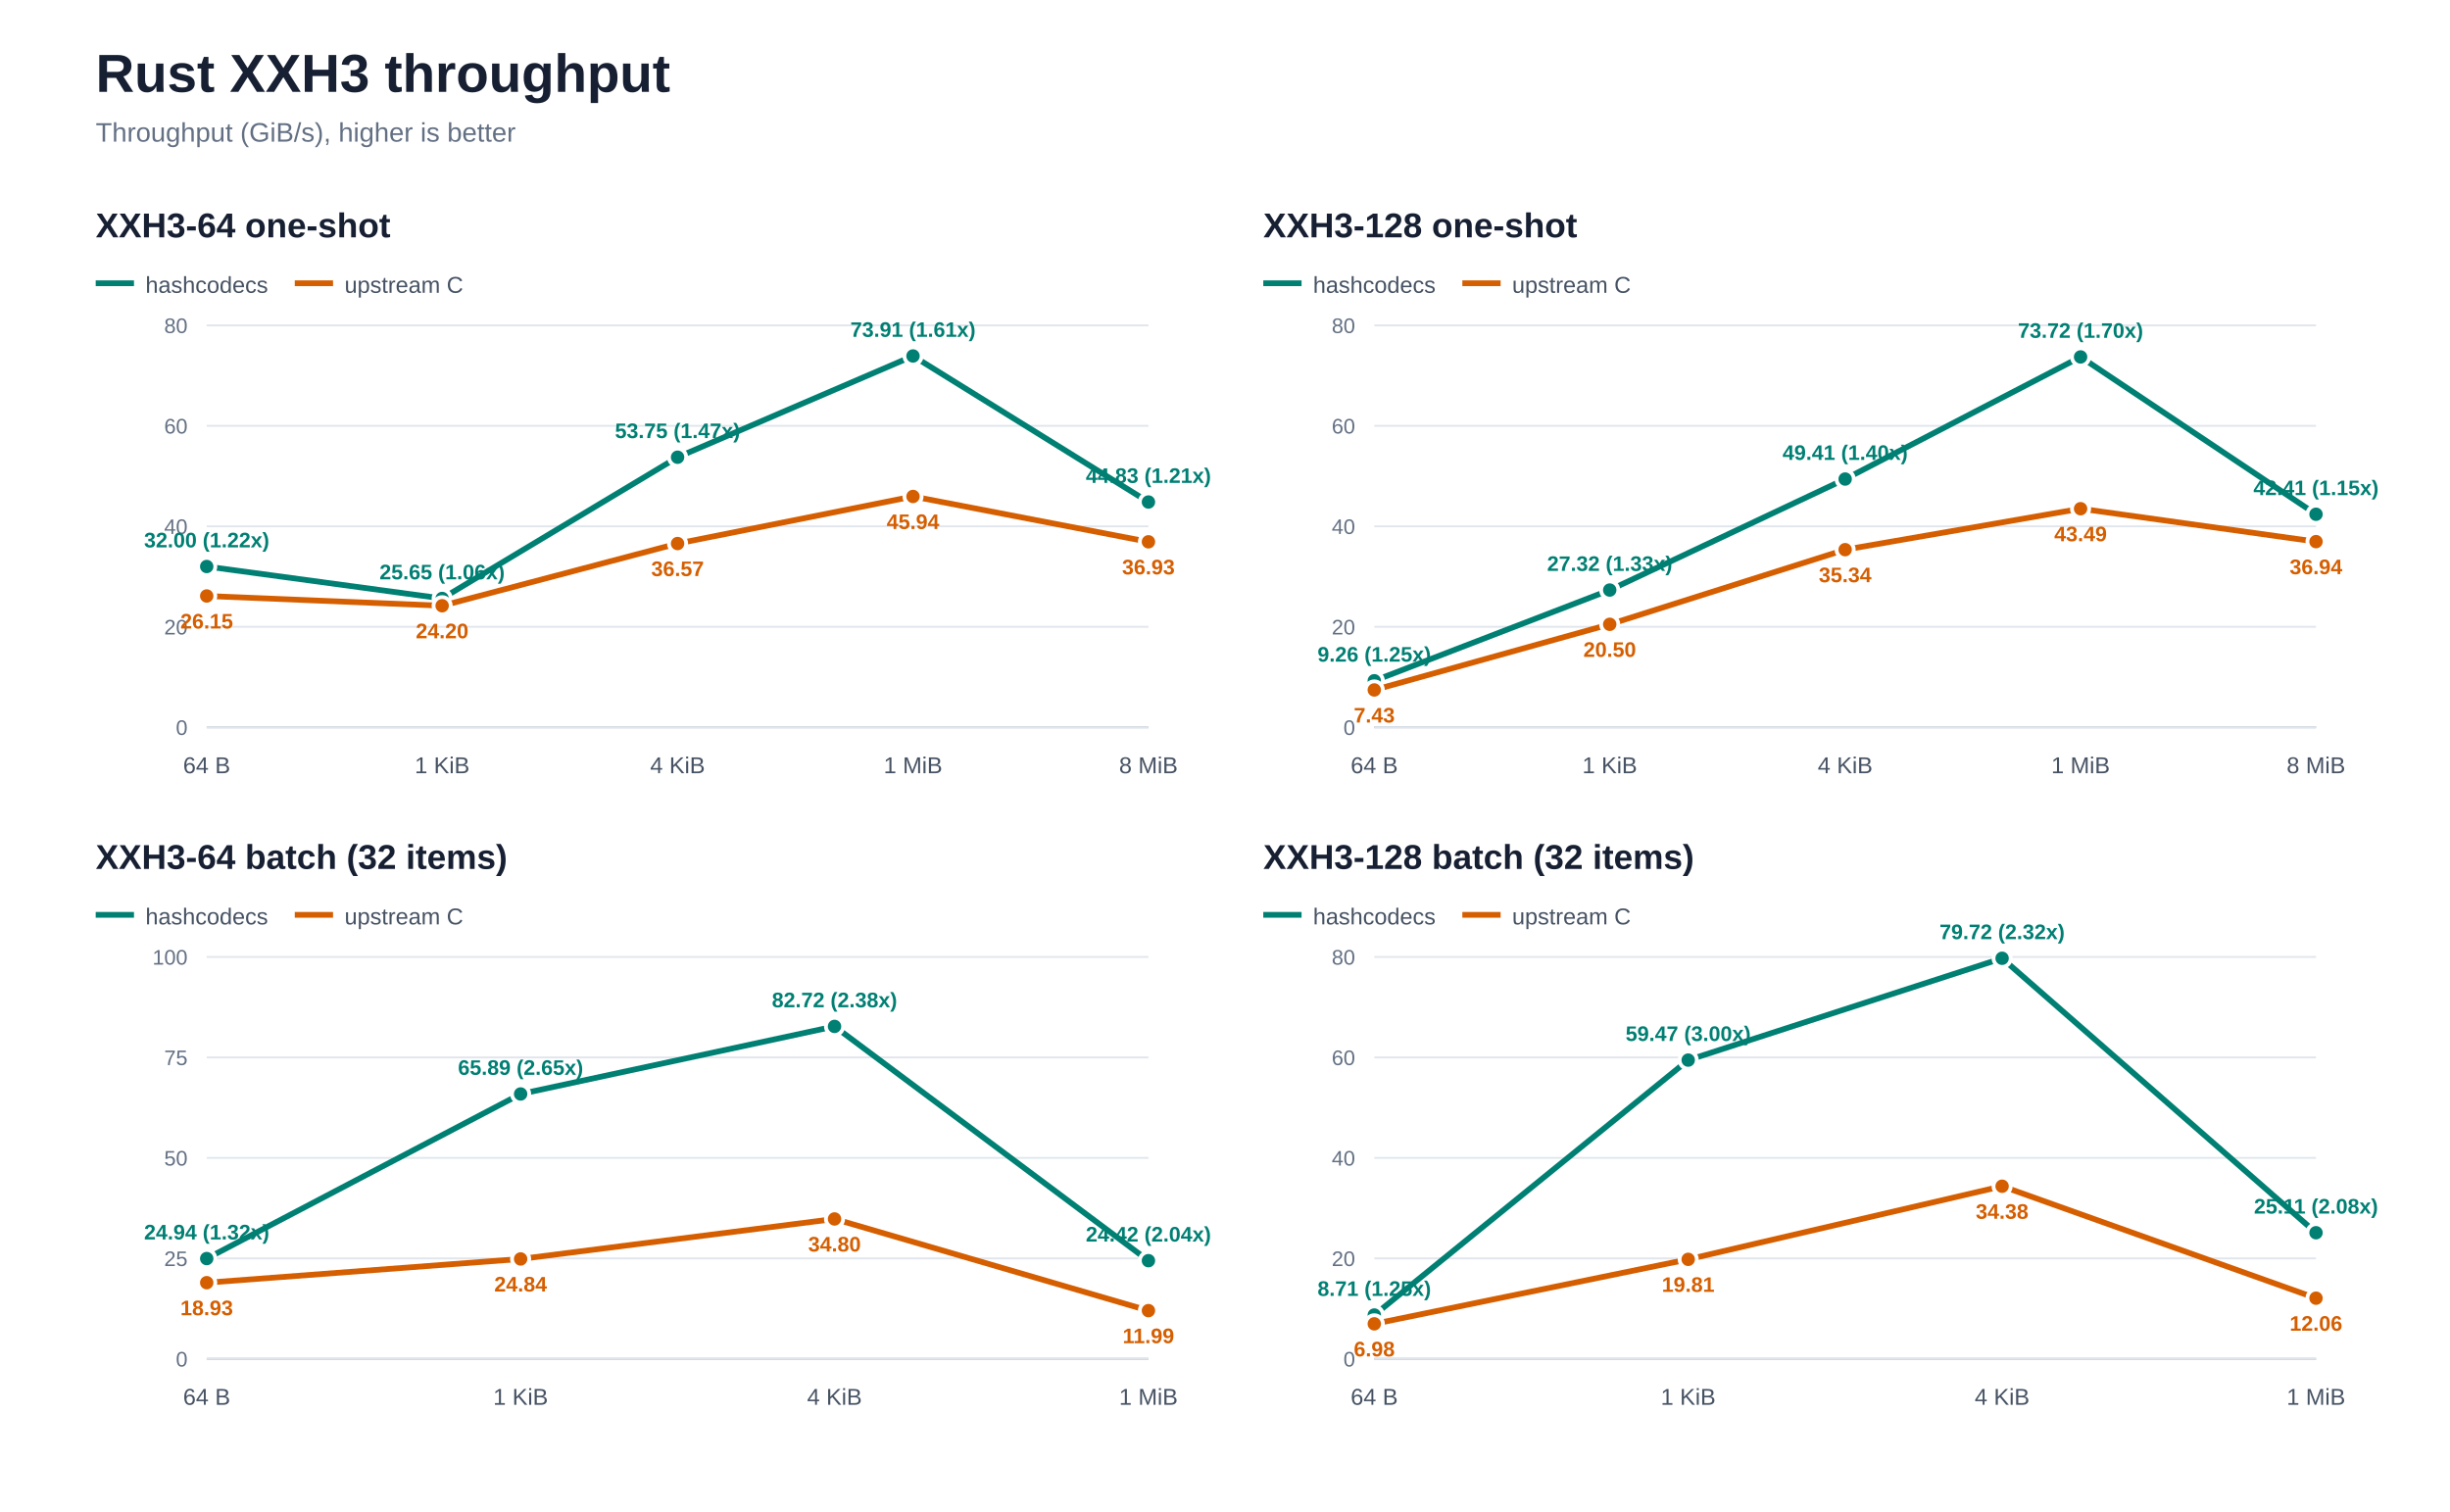
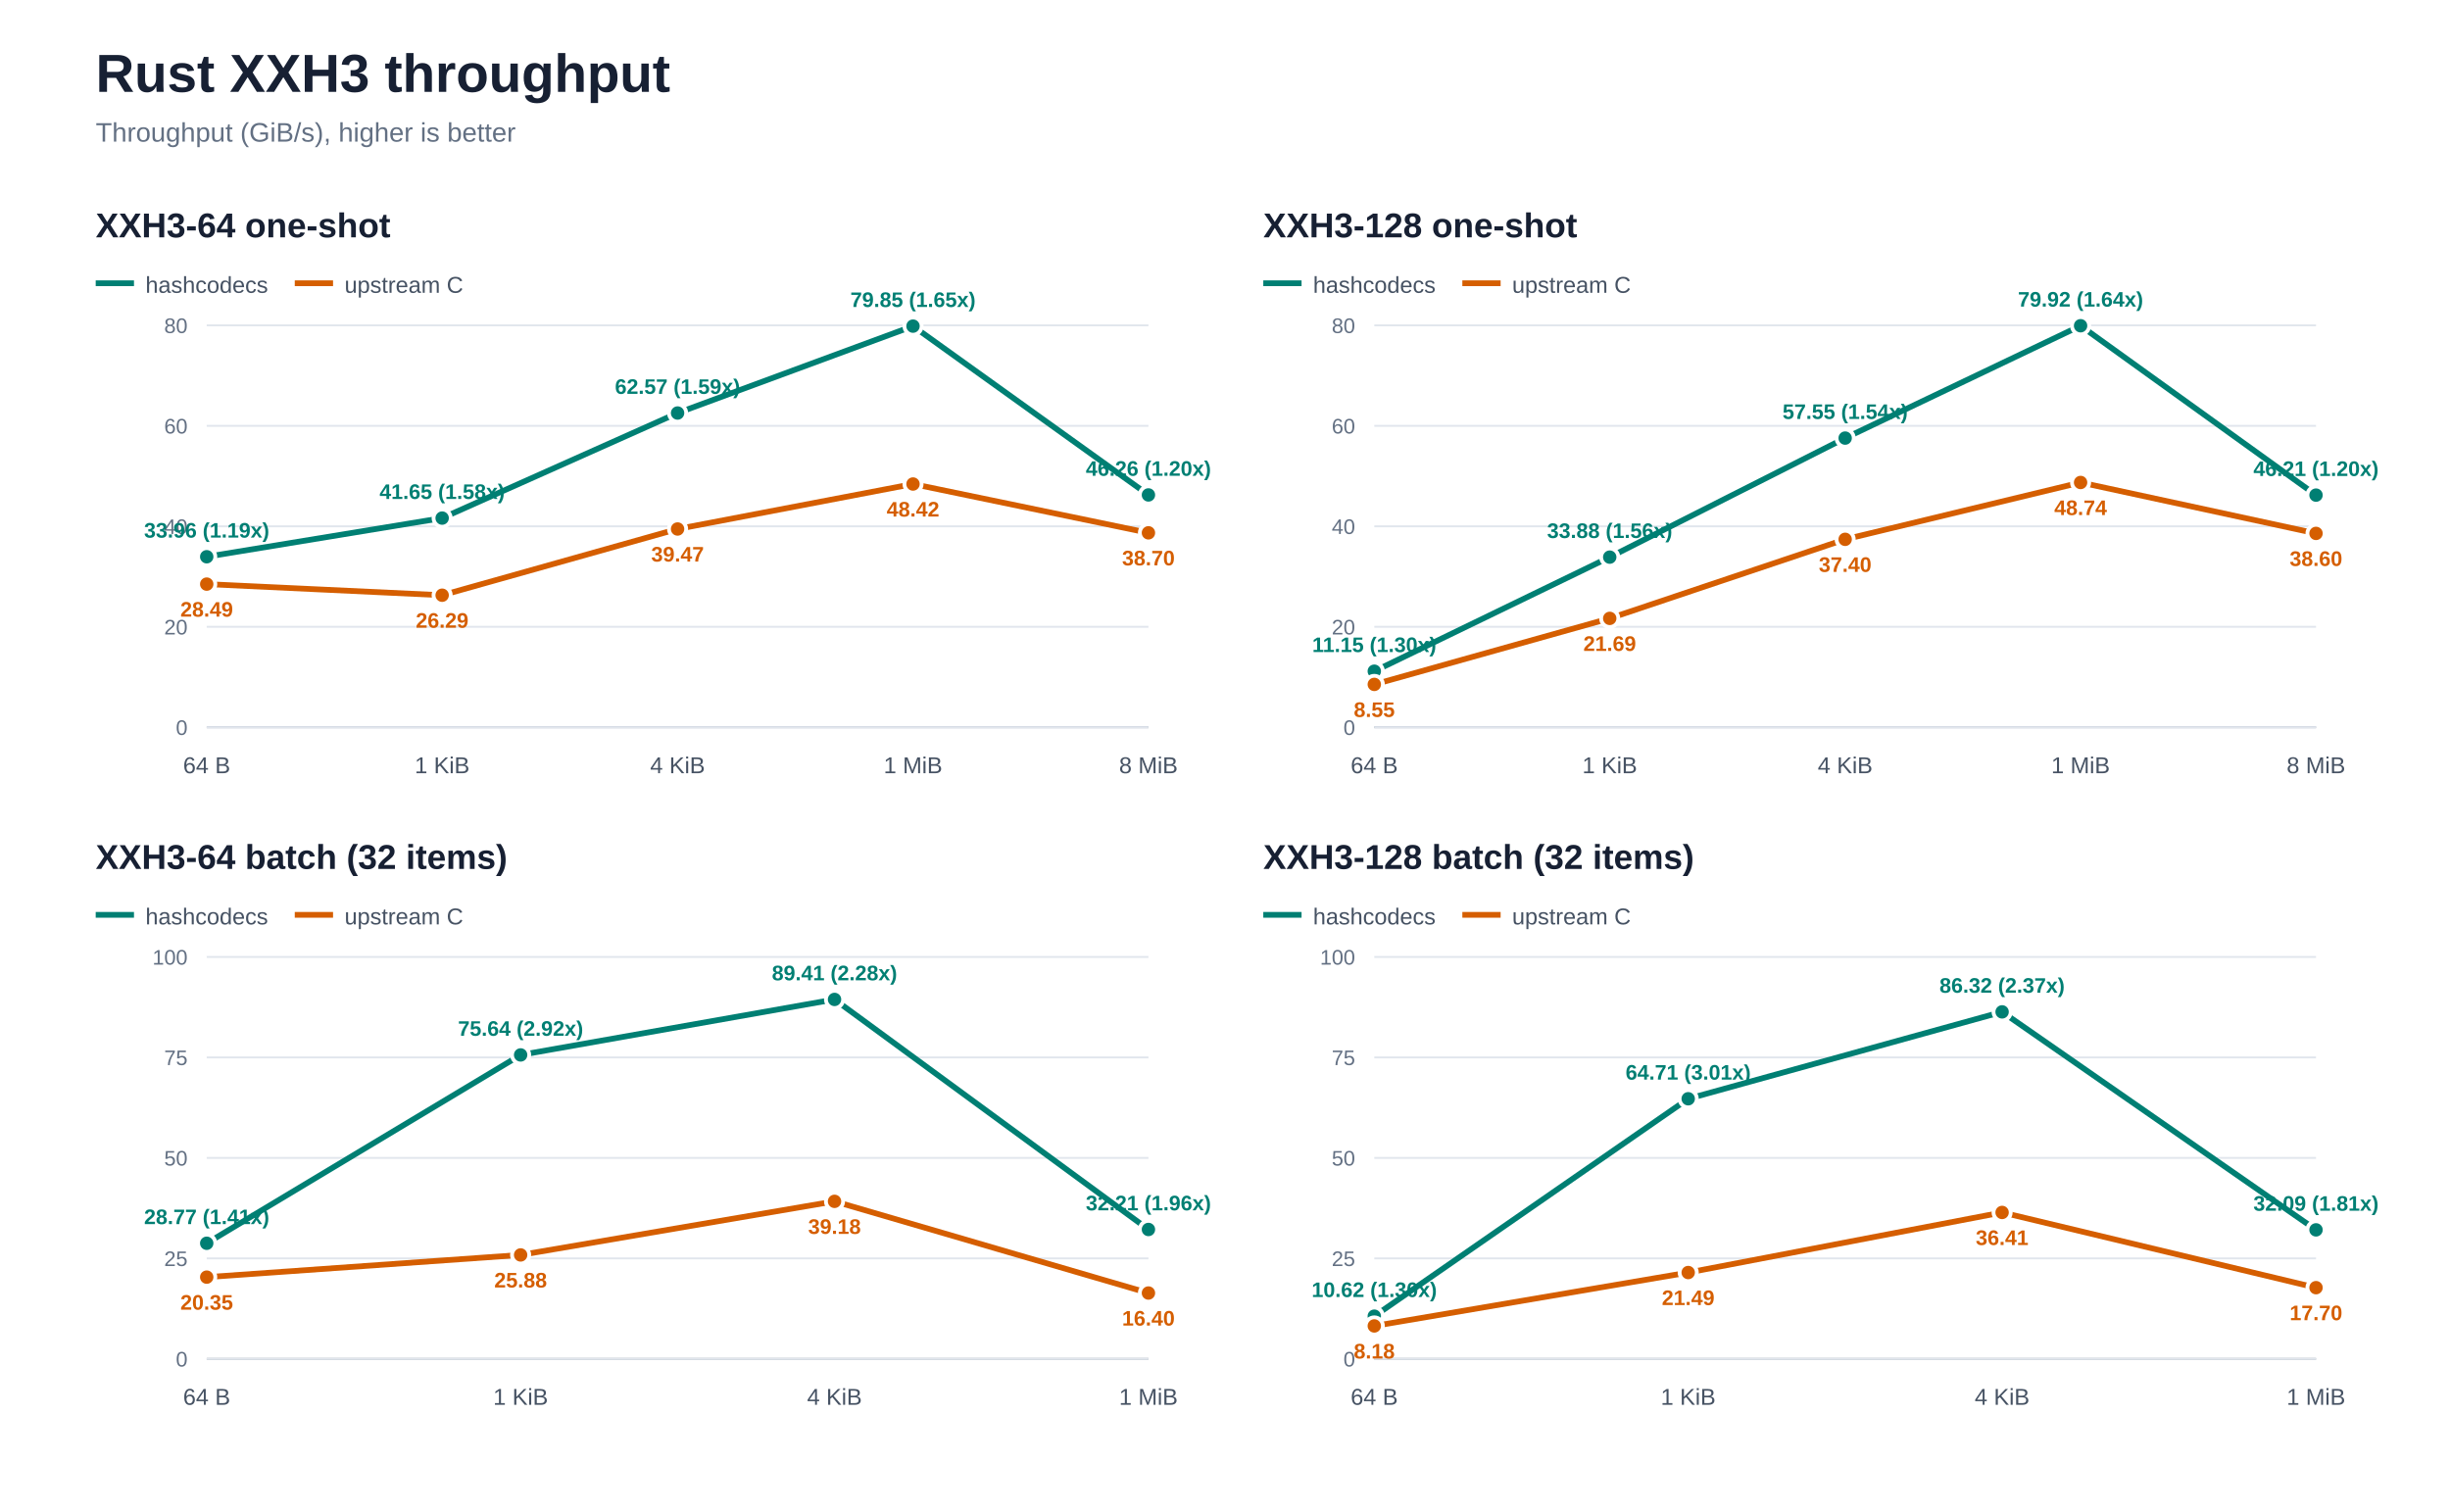
<svg xmlns="http://www.w3.org/2000/svg" width="1280" height="790" viewBox="0 0 1280 790" role="img" aria-labelledby="title desc">
  <rect width="100%" height="100%" fill="#ffffff" />
  <text x="50" y="48" fill="#172033" font-family="Segoe UI,Arial,sans-serif" font-size="28" font-weight="700">Rust XXH3 throughput</text>
  <text x="50" y="74" fill="#637083" font-family="Segoe UI,Arial,sans-serif" font-size="14">Throughput (GiB/s), higher is better</text>
  <text x="50" y="124" fill="#172033" font-family="Segoe UI,Arial,sans-serif" font-size="18" font-weight="600">XXH3-64 one-shot</text>
  <line x1="108" y1="380" x2="600" y2="380" stroke="#9aa5b4" />
  <line x1="50" y1="148" x2="70" y2="148" stroke="#007f73" stroke-width="3" />
  <text x="76" y="153" fill="#465263" font-family="Segoe UI,Arial,sans-serif" font-size="12">hashcodecs</text>
  <line x1="154" y1="148" x2="174" y2="148" stroke="#d55e00" stroke-width="3" />
  <text x="180" y="153" fill="#465263" font-family="Segoe UI,Arial,sans-serif" font-size="12">upstream C</text>
  <line x1="108" y1="380.0" x2="600" y2="380.0" stroke="#e1e6ed" />
  <text x="98" y="384.0" text-anchor="end" fill="#637083" font-family="Segoe UI,Arial,sans-serif" font-size="11">0</text>
  <line x1="108" y1="327.5" x2="600" y2="327.5" stroke="#e1e6ed" />
  <text x="98" y="331.5" text-anchor="end" fill="#637083" font-family="Segoe UI,Arial,sans-serif" font-size="11">20</text>
  <line x1="108" y1="275.0" x2="600" y2="275.0" stroke="#e1e6ed" />
  <text x="98" y="279.0" text-anchor="end" fill="#637083" font-family="Segoe UI,Arial,sans-serif" font-size="11">40</text>
  <line x1="108" y1="222.5" x2="600" y2="222.5" stroke="#e1e6ed" />
  <text x="98" y="226.5" text-anchor="end" fill="#637083" font-family="Segoe UI,Arial,sans-serif" font-size="11">60</text>
  <line x1="108" y1="170.0" x2="600" y2="170.0" stroke="#e1e6ed" />
  <text x="98" y="174.0" text-anchor="end" fill="#637083" font-family="Segoe UI,Arial,sans-serif" font-size="11">80</text>
  <text x="108.0" y="404" text-anchor="middle" fill="#465263" font-family="Segoe UI,Arial,sans-serif" font-size="12">64 B</text>
  <text x="231.0" y="404" text-anchor="middle" fill="#465263" font-family="Segoe UI,Arial,sans-serif" font-size="12">1 KiB</text>
  <text x="354.0" y="404" text-anchor="middle" fill="#465263" font-family="Segoe UI,Arial,sans-serif" font-size="12">4 KiB</text>
  <text x="477.0" y="404" text-anchor="middle" fill="#465263" font-family="Segoe UI,Arial,sans-serif" font-size="12">1 MiB</text>
  <text x="600.0" y="404" text-anchor="middle" fill="#465263" font-family="Segoe UI,Arial,sans-serif" font-size="12">8 MiB</text>
-   <polyline points="108.0,296.0 231.0,312.7 354.0,238.9 477.0,186.0 600.0,262.3" fill="none" stroke="#007f73" stroke-width="3" stroke-linejoin="round" stroke-linecap="round" />
-   <circle cx="108.0" cy="296.0" r="4.5" fill="#007f73" stroke="#ffffff" stroke-width="2" />
-   <text x="108.0" y="286.0" text-anchor="middle" fill="#007f73" font-family="Segoe UI,Arial,sans-serif" font-size="11" font-weight="600">32.00 (1.22x)</text>
-   <circle cx="231.0" cy="312.7" r="4.5" fill="#007f73" stroke="#ffffff" stroke-width="2" />
-   <text x="231.0" y="302.7" text-anchor="middle" fill="#007f73" font-family="Segoe UI,Arial,sans-serif" font-size="11" font-weight="600">25.65 (1.06x)</text>
-   <circle cx="354.0" cy="238.9" r="4.5" fill="#007f73" stroke="#ffffff" stroke-width="2" />
-   <text x="354.0" y="228.9" text-anchor="middle" fill="#007f73" font-family="Segoe UI,Arial,sans-serif" font-size="11" font-weight="600">53.75 (1.47x)</text>
-   <circle cx="477.0" cy="186.0" r="4.5" fill="#007f73" stroke="#ffffff" stroke-width="2" />
-   <text x="477.0" y="176.0" text-anchor="middle" fill="#007f73" font-family="Segoe UI,Arial,sans-serif" font-size="11" font-weight="600">73.91 (1.61x)</text>
-   <circle cx="600.0" cy="262.3" r="4.5" fill="#007f73" stroke="#ffffff" stroke-width="2" />
-   <text x="600.0" y="252.3" text-anchor="middle" fill="#007f73" font-family="Segoe UI,Arial,sans-serif" font-size="11" font-weight="600">44.83 (1.21x)</text>
-   <polyline points="108.0,311.4 231.0,316.5 354.0,284.0 477.0,259.4 600.0,283.1" fill="none" stroke="#d55e00" stroke-width="3" stroke-linejoin="round" stroke-linecap="round" />
-   <circle cx="108.0" cy="311.4" r="4.5" fill="#d55e00" stroke="#ffffff" stroke-width="2" />
-   <text x="108.0" y="328.4" text-anchor="middle" fill="#d55e00" font-family="Segoe UI,Arial,sans-serif" font-size="11" font-weight="600">26.15</text>
-   <circle cx="231.0" cy="316.5" r="4.5" fill="#d55e00" stroke="#ffffff" stroke-width="2" />
-   <text x="231.0" y="333.5" text-anchor="middle" fill="#d55e00" font-family="Segoe UI,Arial,sans-serif" font-size="11" font-weight="600">24.20</text>
-   <circle cx="354.0" cy="284.0" r="4.5" fill="#d55e00" stroke="#ffffff" stroke-width="2" />
-   <text x="354.0" y="301.0" text-anchor="middle" fill="#d55e00" font-family="Segoe UI,Arial,sans-serif" font-size="11" font-weight="600">36.57</text>
-   <circle cx="477.0" cy="259.4" r="4.5" fill="#d55e00" stroke="#ffffff" stroke-width="2" />
-   <text x="477.0" y="276.4" text-anchor="middle" fill="#d55e00" font-family="Segoe UI,Arial,sans-serif" font-size="11" font-weight="600">45.94</text>
-   <circle cx="600.0" cy="283.1" r="4.5" fill="#d55e00" stroke="#ffffff" stroke-width="2" />
-   <text x="600.0" y="300.1" text-anchor="middle" fill="#d55e00" font-family="Segoe UI,Arial,sans-serif" font-size="11" font-weight="600">36.93</text>
+   <polyline points="108.0,290.9 231.0,270.7 354.0,215.8 477.0,170.4 600.0,258.6" fill="none" stroke="#007f73" stroke-width="3" stroke-linejoin="round" stroke-linecap="round" />
+   <circle cx="108.0" cy="290.9" r="4.5" fill="#007f73" stroke="#ffffff" stroke-width="2" />
+   <text x="108.0" y="280.9" text-anchor="middle" fill="#007f73" font-family="Segoe UI,Arial,sans-serif" font-size="11" font-weight="600">33.96 (1.19x)</text>
+   <circle cx="231.0" cy="270.7" r="4.5" fill="#007f73" stroke="#ffffff" stroke-width="2" />
+   <text x="231.0" y="260.7" text-anchor="middle" fill="#007f73" font-family="Segoe UI,Arial,sans-serif" font-size="11" font-weight="600">41.65 (1.58x)</text>
+   <circle cx="354.0" cy="215.8" r="4.5" fill="#007f73" stroke="#ffffff" stroke-width="2" />
+   <text x="354.0" y="205.8" text-anchor="middle" fill="#007f73" font-family="Segoe UI,Arial,sans-serif" font-size="11" font-weight="600">62.57 (1.59x)</text>
+   <circle cx="477.0" cy="170.4" r="4.5" fill="#007f73" stroke="#ffffff" stroke-width="2" />
+   <text x="477.0" y="160.4" text-anchor="middle" fill="#007f73" font-family="Segoe UI,Arial,sans-serif" font-size="11" font-weight="600">79.85 (1.65x)</text>
+   <circle cx="600.0" cy="258.6" r="4.5" fill="#007f73" stroke="#ffffff" stroke-width="2" />
+   <text x="600.0" y="248.6" text-anchor="middle" fill="#007f73" font-family="Segoe UI,Arial,sans-serif" font-size="11" font-weight="600">46.26 (1.20x)</text>
+   <polyline points="108.0,305.2 231.0,311.0 354.0,276.4 477.0,252.9 600.0,278.4" fill="none" stroke="#d55e00" stroke-width="3" stroke-linejoin="round" stroke-linecap="round" />
+   <circle cx="108.0" cy="305.2" r="4.5" fill="#d55e00" stroke="#ffffff" stroke-width="2" />
+   <text x="108.0" y="322.2" text-anchor="middle" fill="#d55e00" font-family="Segoe UI,Arial,sans-serif" font-size="11" font-weight="600">28.49</text>
+   <circle cx="231.0" cy="311.0" r="4.5" fill="#d55e00" stroke="#ffffff" stroke-width="2" />
+   <text x="231.0" y="328.0" text-anchor="middle" fill="#d55e00" font-family="Segoe UI,Arial,sans-serif" font-size="11" font-weight="600">26.29</text>
+   <circle cx="354.0" cy="276.4" r="4.5" fill="#d55e00" stroke="#ffffff" stroke-width="2" />
+   <text x="354.0" y="293.4" text-anchor="middle" fill="#d55e00" font-family="Segoe UI,Arial,sans-serif" font-size="11" font-weight="600">39.47</text>
+   <circle cx="477.0" cy="252.9" r="4.5" fill="#d55e00" stroke="#ffffff" stroke-width="2" />
+   <text x="477.0" y="269.9" text-anchor="middle" fill="#d55e00" font-family="Segoe UI,Arial,sans-serif" font-size="11" font-weight="600">48.42</text>
+   <circle cx="600.0" cy="278.4" r="4.5" fill="#d55e00" stroke="#ffffff" stroke-width="2" />
+   <text x="600.0" y="295.4" text-anchor="middle" fill="#d55e00" font-family="Segoe UI,Arial,sans-serif" font-size="11" font-weight="600">38.70</text>
  <text x="660" y="124" fill="#172033" font-family="Segoe UI,Arial,sans-serif" font-size="18" font-weight="600">XXH3-128 one-shot</text>
  <line x1="718" y1="380" x2="1210" y2="380" stroke="#9aa5b4" />
  <line x1="660" y1="148" x2="680" y2="148" stroke="#007f73" stroke-width="3" />
  <text x="686" y="153" fill="#465263" font-family="Segoe UI,Arial,sans-serif" font-size="12">hashcodecs</text>
  <line x1="764" y1="148" x2="784" y2="148" stroke="#d55e00" stroke-width="3" />
  <text x="790" y="153" fill="#465263" font-family="Segoe UI,Arial,sans-serif" font-size="12">upstream C</text>
  <line x1="718" y1="380.0" x2="1210" y2="380.0" stroke="#e1e6ed" />
  <text x="708" y="384.0" text-anchor="end" fill="#637083" font-family="Segoe UI,Arial,sans-serif" font-size="11">0</text>
  <line x1="718" y1="327.5" x2="1210" y2="327.5" stroke="#e1e6ed" />
  <text x="708" y="331.5" text-anchor="end" fill="#637083" font-family="Segoe UI,Arial,sans-serif" font-size="11">20</text>
  <line x1="718" y1="275.0" x2="1210" y2="275.0" stroke="#e1e6ed" />
  <text x="708" y="279.0" text-anchor="end" fill="#637083" font-family="Segoe UI,Arial,sans-serif" font-size="11">40</text>
  <line x1="718" y1="222.5" x2="1210" y2="222.5" stroke="#e1e6ed" />
  <text x="708" y="226.5" text-anchor="end" fill="#637083" font-family="Segoe UI,Arial,sans-serif" font-size="11">60</text>
  <line x1="718" y1="170.0" x2="1210" y2="170.0" stroke="#e1e6ed" />
  <text x="708" y="174.0" text-anchor="end" fill="#637083" font-family="Segoe UI,Arial,sans-serif" font-size="11">80</text>
  <text x="718.0" y="404" text-anchor="middle" fill="#465263" font-family="Segoe UI,Arial,sans-serif" font-size="12">64 B</text>
  <text x="841.0" y="404" text-anchor="middle" fill="#465263" font-family="Segoe UI,Arial,sans-serif" font-size="12">1 KiB</text>
  <text x="964.0" y="404" text-anchor="middle" fill="#465263" font-family="Segoe UI,Arial,sans-serif" font-size="12">4 KiB</text>
  <text x="1087.0" y="404" text-anchor="middle" fill="#465263" font-family="Segoe UI,Arial,sans-serif" font-size="12">1 MiB</text>
  <text x="1210.0" y="404" text-anchor="middle" fill="#465263" font-family="Segoe UI,Arial,sans-serif" font-size="12">8 MiB</text>
-   <polyline points="718.0,355.7 841.0,308.3 964.0,250.3 1087.0,186.5 1210.0,268.7" fill="none" stroke="#007f73" stroke-width="3" stroke-linejoin="round" stroke-linecap="round" />
-   <circle cx="718.0" cy="355.7" r="4.5" fill="#007f73" stroke="#ffffff" stroke-width="2" />
-   <text x="718.0" y="345.7" text-anchor="middle" fill="#007f73" font-family="Segoe UI,Arial,sans-serif" font-size="11" font-weight="600">9.26 (1.25x)</text>
-   <circle cx="841.0" cy="308.3" r="4.5" fill="#007f73" stroke="#ffffff" stroke-width="2" />
-   <text x="841.0" y="298.3" text-anchor="middle" fill="#007f73" font-family="Segoe UI,Arial,sans-serif" font-size="11" font-weight="600">27.32 (1.33x)</text>
-   <circle cx="964.0" cy="250.3" r="4.5" fill="#007f73" stroke="#ffffff" stroke-width="2" />
-   <text x="964.0" y="240.3" text-anchor="middle" fill="#007f73" font-family="Segoe UI,Arial,sans-serif" font-size="11" font-weight="600">49.41 (1.40x)</text>
-   <circle cx="1087.0" cy="186.5" r="4.5" fill="#007f73" stroke="#ffffff" stroke-width="2" />
-   <text x="1087.0" y="176.5" text-anchor="middle" fill="#007f73" font-family="Segoe UI,Arial,sans-serif" font-size="11" font-weight="600">73.72 (1.70x)</text>
-   <circle cx="1210.0" cy="268.7" r="4.5" fill="#007f73" stroke="#ffffff" stroke-width="2" />
-   <text x="1210.0" y="258.7" text-anchor="middle" fill="#007f73" font-family="Segoe UI,Arial,sans-serif" font-size="11" font-weight="600">42.41 (1.15x)</text>
-   <polyline points="718.0,360.5 841.0,326.2 964.0,287.2 1087.0,265.8 1210.0,283.0" fill="none" stroke="#d55e00" stroke-width="3" stroke-linejoin="round" stroke-linecap="round" />
-   <circle cx="718.0" cy="360.5" r="4.5" fill="#d55e00" stroke="#ffffff" stroke-width="2" />
-   <text x="718.0" y="377.5" text-anchor="middle" fill="#d55e00" font-family="Segoe UI,Arial,sans-serif" font-size="11" font-weight="600">7.43</text>
-   <circle cx="841.0" cy="326.2" r="4.5" fill="#d55e00" stroke="#ffffff" stroke-width="2" />
-   <text x="841.0" y="343.2" text-anchor="middle" fill="#d55e00" font-family="Segoe UI,Arial,sans-serif" font-size="11" font-weight="600">20.50</text>
-   <circle cx="964.0" cy="287.2" r="4.5" fill="#d55e00" stroke="#ffffff" stroke-width="2" />
-   <text x="964.0" y="304.2" text-anchor="middle" fill="#d55e00" font-family="Segoe UI,Arial,sans-serif" font-size="11" font-weight="600">35.34</text>
-   <circle cx="1087.0" cy="265.8" r="4.5" fill="#d55e00" stroke="#ffffff" stroke-width="2" />
-   <text x="1087.0" y="282.8" text-anchor="middle" fill="#d55e00" font-family="Segoe UI,Arial,sans-serif" font-size="11" font-weight="600">43.49</text>
-   <circle cx="1210.0" cy="283.0" r="4.5" fill="#d55e00" stroke="#ffffff" stroke-width="2" />
-   <text x="1210.0" y="300.0" text-anchor="middle" fill="#d55e00" font-family="Segoe UI,Arial,sans-serif" font-size="11" font-weight="600">36.94</text>
+   <polyline points="718.0,350.7 841.0,291.1 964.0,228.9 1087.0,170.2 1210.0,258.7" fill="none" stroke="#007f73" stroke-width="3" stroke-linejoin="round" stroke-linecap="round" />
+   <circle cx="718.0" cy="350.7" r="4.5" fill="#007f73" stroke="#ffffff" stroke-width="2" />
+   <text x="718.0" y="340.7" text-anchor="middle" fill="#007f73" font-family="Segoe UI,Arial,sans-serif" font-size="11" font-weight="600">11.15 (1.30x)</text>
+   <circle cx="841.0" cy="291.1" r="4.5" fill="#007f73" stroke="#ffffff" stroke-width="2" />
+   <text x="841.0" y="281.1" text-anchor="middle" fill="#007f73" font-family="Segoe UI,Arial,sans-serif" font-size="11" font-weight="600">33.88 (1.56x)</text>
+   <circle cx="964.0" cy="228.9" r="4.5" fill="#007f73" stroke="#ffffff" stroke-width="2" />
+   <text x="964.0" y="218.9" text-anchor="middle" fill="#007f73" font-family="Segoe UI,Arial,sans-serif" font-size="11" font-weight="600">57.55 (1.54x)</text>
+   <circle cx="1087.0" cy="170.2" r="4.5" fill="#007f73" stroke="#ffffff" stroke-width="2" />
+   <text x="1087.0" y="160.2" text-anchor="middle" fill="#007f73" font-family="Segoe UI,Arial,sans-serif" font-size="11" font-weight="600">79.92 (1.64x)</text>
+   <circle cx="1210.0" cy="258.7" r="4.5" fill="#007f73" stroke="#ffffff" stroke-width="2" />
+   <text x="1210.0" y="248.7" text-anchor="middle" fill="#007f73" font-family="Segoe UI,Arial,sans-serif" font-size="11" font-weight="600">46.21 (1.20x)</text>
+   <polyline points="718.0,357.6 841.0,323.1 964.0,281.8 1087.0,252.1 1210.0,278.7" fill="none" stroke="#d55e00" stroke-width="3" stroke-linejoin="round" stroke-linecap="round" />
+   <circle cx="718.0" cy="357.6" r="4.5" fill="#d55e00" stroke="#ffffff" stroke-width="2" />
+   <text x="718.0" y="374.6" text-anchor="middle" fill="#d55e00" font-family="Segoe UI,Arial,sans-serif" font-size="11" font-weight="600">8.55</text>
+   <circle cx="841.0" cy="323.1" r="4.5" fill="#d55e00" stroke="#ffffff" stroke-width="2" />
+   <text x="841.0" y="340.1" text-anchor="middle" fill="#d55e00" font-family="Segoe UI,Arial,sans-serif" font-size="11" font-weight="600">21.69</text>
+   <circle cx="964.0" cy="281.8" r="4.5" fill="#d55e00" stroke="#ffffff" stroke-width="2" />
+   <text x="964.0" y="298.8" text-anchor="middle" fill="#d55e00" font-family="Segoe UI,Arial,sans-serif" font-size="11" font-weight="600">37.40</text>
+   <circle cx="1087.0" cy="252.1" r="4.5" fill="#d55e00" stroke="#ffffff" stroke-width="2" />
+   <text x="1087.0" y="269.1" text-anchor="middle" fill="#d55e00" font-family="Segoe UI,Arial,sans-serif" font-size="11" font-weight="600">48.74</text>
+   <circle cx="1210.0" cy="278.7" r="4.5" fill="#d55e00" stroke="#ffffff" stroke-width="2" />
+   <text x="1210.0" y="295.7" text-anchor="middle" fill="#d55e00" font-family="Segoe UI,Arial,sans-serif" font-size="11" font-weight="600">38.60</text>
  <text x="50" y="454" fill="#172033" font-family="Segoe UI,Arial,sans-serif" font-size="18" font-weight="600">XXH3-64 batch (32 items)</text>
  <line x1="108" y1="710" x2="600" y2="710" stroke="#9aa5b4" />
  <line x1="50" y1="478" x2="70" y2="478" stroke="#007f73" stroke-width="3" />
  <text x="76" y="483" fill="#465263" font-family="Segoe UI,Arial,sans-serif" font-size="12">hashcodecs</text>
  <line x1="154" y1="478" x2="174" y2="478" stroke="#d55e00" stroke-width="3" />
  <text x="180" y="483" fill="#465263" font-family="Segoe UI,Arial,sans-serif" font-size="12">upstream C</text>
  <line x1="108" y1="710.0" x2="600" y2="710.0" stroke="#e1e6ed" />
  <text x="98" y="714.0" text-anchor="end" fill="#637083" font-family="Segoe UI,Arial,sans-serif" font-size="11">0</text>
  <line x1="108" y1="657.5" x2="600" y2="657.5" stroke="#e1e6ed" />
  <text x="98" y="661.5" text-anchor="end" fill="#637083" font-family="Segoe UI,Arial,sans-serif" font-size="11">25</text>
  <line x1="108" y1="605.0" x2="600" y2="605.0" stroke="#e1e6ed" />
  <text x="98" y="609.0" text-anchor="end" fill="#637083" font-family="Segoe UI,Arial,sans-serif" font-size="11">50</text>
  <line x1="108" y1="552.5" x2="600" y2="552.5" stroke="#e1e6ed" />
  <text x="98" y="556.5" text-anchor="end" fill="#637083" font-family="Segoe UI,Arial,sans-serif" font-size="11">75</text>
  <line x1="108" y1="500.0" x2="600" y2="500.0" stroke="#e1e6ed" />
  <text x="98" y="504.0" text-anchor="end" fill="#637083" font-family="Segoe UI,Arial,sans-serif" font-size="11">100</text>
  <text x="108.0" y="734" text-anchor="middle" fill="#465263" font-family="Segoe UI,Arial,sans-serif" font-size="12">64 B</text>
  <text x="272.0" y="734" text-anchor="middle" fill="#465263" font-family="Segoe UI,Arial,sans-serif" font-size="12">1 KiB</text>
  <text x="436.0" y="734" text-anchor="middle" fill="#465263" font-family="Segoe UI,Arial,sans-serif" font-size="12">4 KiB</text>
  <text x="600.0" y="734" text-anchor="middle" fill="#465263" font-family="Segoe UI,Arial,sans-serif" font-size="12">1 MiB</text>
-   <polyline points="108.0,657.6 272.0,571.6 436.0,536.3 600.0,658.7" fill="none" stroke="#007f73" stroke-width="3" stroke-linejoin="round" stroke-linecap="round" />
-   <circle cx="108.0" cy="657.6" r="4.5" fill="#007f73" stroke="#ffffff" stroke-width="2" />
-   <text x="108.0" y="647.6" text-anchor="middle" fill="#007f73" font-family="Segoe UI,Arial,sans-serif" font-size="11" font-weight="600">24.94 (1.32x)</text>
-   <circle cx="272.0" cy="571.6" r="4.5" fill="#007f73" stroke="#ffffff" stroke-width="2" />
-   <text x="272.0" y="561.6" text-anchor="middle" fill="#007f73" font-family="Segoe UI,Arial,sans-serif" font-size="11" font-weight="600">65.89 (2.65x)</text>
-   <circle cx="436.0" cy="536.3" r="4.5" fill="#007f73" stroke="#ffffff" stroke-width="2" />
-   <text x="436.0" y="526.3" text-anchor="middle" fill="#007f73" font-family="Segoe UI,Arial,sans-serif" font-size="11" font-weight="600">82.72 (2.38x)</text>
-   <circle cx="600.0" cy="658.7" r="4.5" fill="#007f73" stroke="#ffffff" stroke-width="2" />
-   <text x="600.0" y="648.7" text-anchor="middle" fill="#007f73" font-family="Segoe UI,Arial,sans-serif" font-size="11" font-weight="600">24.42 (2.04x)</text>
-   <polyline points="108.0,670.2 272.0,657.8 436.0,636.9 600.0,684.8" fill="none" stroke="#d55e00" stroke-width="3" stroke-linejoin="round" stroke-linecap="round" />
-   <circle cx="108.0" cy="670.2" r="4.5" fill="#d55e00" stroke="#ffffff" stroke-width="2" />
-   <text x="108.0" y="687.2" text-anchor="middle" fill="#d55e00" font-family="Segoe UI,Arial,sans-serif" font-size="11" font-weight="600">18.93</text>
-   <circle cx="272.0" cy="657.8" r="4.5" fill="#d55e00" stroke="#ffffff" stroke-width="2" />
-   <text x="272.0" y="674.8" text-anchor="middle" fill="#d55e00" font-family="Segoe UI,Arial,sans-serif" font-size="11" font-weight="600">24.84</text>
-   <circle cx="436.0" cy="636.9" r="4.5" fill="#d55e00" stroke="#ffffff" stroke-width="2" />
-   <text x="436.0" y="653.9" text-anchor="middle" fill="#d55e00" font-family="Segoe UI,Arial,sans-serif" font-size="11" font-weight="600">34.80</text>
-   <circle cx="600.0" cy="684.8" r="4.5" fill="#d55e00" stroke="#ffffff" stroke-width="2" />
-   <text x="600.0" y="701.8" text-anchor="middle" fill="#d55e00" font-family="Segoe UI,Arial,sans-serif" font-size="11" font-weight="600">11.99</text>
+   <polyline points="108.0,649.6 272.0,551.2 436.0,522.2 600.0,642.4" fill="none" stroke="#007f73" stroke-width="3" stroke-linejoin="round" stroke-linecap="round" />
+   <circle cx="108.0" cy="649.6" r="4.5" fill="#007f73" stroke="#ffffff" stroke-width="2" />
+   <text x="108.0" y="639.6" text-anchor="middle" fill="#007f73" font-family="Segoe UI,Arial,sans-serif" font-size="11" font-weight="600">28.77 (1.41x)</text>
+   <circle cx="272.0" cy="551.2" r="4.5" fill="#007f73" stroke="#ffffff" stroke-width="2" />
+   <text x="272.0" y="541.2" text-anchor="middle" fill="#007f73" font-family="Segoe UI,Arial,sans-serif" font-size="11" font-weight="600">75.64 (2.92x)</text>
+   <circle cx="436.0" cy="522.2" r="4.5" fill="#007f73" stroke="#ffffff" stroke-width="2" />
+   <text x="436.0" y="512.2" text-anchor="middle" fill="#007f73" font-family="Segoe UI,Arial,sans-serif" font-size="11" font-weight="600">89.41 (2.28x)</text>
+   <circle cx="600.0" cy="642.4" r="4.5" fill="#007f73" stroke="#ffffff" stroke-width="2" />
+   <text x="600.0" y="632.4" text-anchor="middle" fill="#007f73" font-family="Segoe UI,Arial,sans-serif" font-size="11" font-weight="600">32.21 (1.96x)</text>
+   <polyline points="108.0,667.3 272.0,655.7 436.0,627.7 600.0,675.6" fill="none" stroke="#d55e00" stroke-width="3" stroke-linejoin="round" stroke-linecap="round" />
+   <circle cx="108.0" cy="667.3" r="4.5" fill="#d55e00" stroke="#ffffff" stroke-width="2" />
+   <text x="108.0" y="684.3" text-anchor="middle" fill="#d55e00" font-family="Segoe UI,Arial,sans-serif" font-size="11" font-weight="600">20.35</text>
+   <circle cx="272.0" cy="655.7" r="4.5" fill="#d55e00" stroke="#ffffff" stroke-width="2" />
+   <text x="272.0" y="672.7" text-anchor="middle" fill="#d55e00" font-family="Segoe UI,Arial,sans-serif" font-size="11" font-weight="600">25.88</text>
+   <circle cx="436.0" cy="627.7" r="4.5" fill="#d55e00" stroke="#ffffff" stroke-width="2" />
+   <text x="436.0" y="644.7" text-anchor="middle" fill="#d55e00" font-family="Segoe UI,Arial,sans-serif" font-size="11" font-weight="600">39.18</text>
+   <circle cx="600.0" cy="675.6" r="4.5" fill="#d55e00" stroke="#ffffff" stroke-width="2" />
+   <text x="600.0" y="692.6" text-anchor="middle" fill="#d55e00" font-family="Segoe UI,Arial,sans-serif" font-size="11" font-weight="600">16.40</text>
  <text x="660" y="454" fill="#172033" font-family="Segoe UI,Arial,sans-serif" font-size="18" font-weight="600">XXH3-128 batch (32 items)</text>
  <line x1="718" y1="710" x2="1210" y2="710" stroke="#9aa5b4" />
  <line x1="660" y1="478" x2="680" y2="478" stroke="#007f73" stroke-width="3" />
  <text x="686" y="483" fill="#465263" font-family="Segoe UI,Arial,sans-serif" font-size="12">hashcodecs</text>
  <line x1="764" y1="478" x2="784" y2="478" stroke="#d55e00" stroke-width="3" />
  <text x="790" y="483" fill="#465263" font-family="Segoe UI,Arial,sans-serif" font-size="12">upstream C</text>
  <line x1="718" y1="710.0" x2="1210" y2="710.0" stroke="#e1e6ed" />
  <text x="708" y="714.0" text-anchor="end" fill="#637083" font-family="Segoe UI,Arial,sans-serif" font-size="11">0</text>
  <line x1="718" y1="657.5" x2="1210" y2="657.5" stroke="#e1e6ed" />
-   <text x="708" y="661.5" text-anchor="end" fill="#637083" font-family="Segoe UI,Arial,sans-serif" font-size="11">20</text>
+   <text x="708" y="661.5" text-anchor="end" fill="#637083" font-family="Segoe UI,Arial,sans-serif" font-size="11">25</text>
  <line x1="718" y1="605.0" x2="1210" y2="605.0" stroke="#e1e6ed" />
-   <text x="708" y="609.0" text-anchor="end" fill="#637083" font-family="Segoe UI,Arial,sans-serif" font-size="11">40</text>
+   <text x="708" y="609.0" text-anchor="end" fill="#637083" font-family="Segoe UI,Arial,sans-serif" font-size="11">50</text>
  <line x1="718" y1="552.5" x2="1210" y2="552.5" stroke="#e1e6ed" />
-   <text x="708" y="556.5" text-anchor="end" fill="#637083" font-family="Segoe UI,Arial,sans-serif" font-size="11">60</text>
+   <text x="708" y="556.5" text-anchor="end" fill="#637083" font-family="Segoe UI,Arial,sans-serif" font-size="11">75</text>
  <line x1="718" y1="500.0" x2="1210" y2="500.0" stroke="#e1e6ed" />
-   <text x="708" y="504.0" text-anchor="end" fill="#637083" font-family="Segoe UI,Arial,sans-serif" font-size="11">80</text>
+   <text x="708" y="504.0" text-anchor="end" fill="#637083" font-family="Segoe UI,Arial,sans-serif" font-size="11">100</text>
  <text x="718.0" y="734" text-anchor="middle" fill="#465263" font-family="Segoe UI,Arial,sans-serif" font-size="12">64 B</text>
  <text x="882.0" y="734" text-anchor="middle" fill="#465263" font-family="Segoe UI,Arial,sans-serif" font-size="12">1 KiB</text>
  <text x="1046.0" y="734" text-anchor="middle" fill="#465263" font-family="Segoe UI,Arial,sans-serif" font-size="12">4 KiB</text>
  <text x="1210.0" y="734" text-anchor="middle" fill="#465263" font-family="Segoe UI,Arial,sans-serif" font-size="12">1 MiB</text>
-   <polyline points="718.0,687.1 882.0,553.9 1046.0,500.7 1210.0,644.1" fill="none" stroke="#007f73" stroke-width="3" stroke-linejoin="round" stroke-linecap="round" />
-   <circle cx="718.0" cy="687.1" r="4.5" fill="#007f73" stroke="#ffffff" stroke-width="2" />
-   <text x="718.0" y="677.1" text-anchor="middle" fill="#007f73" font-family="Segoe UI,Arial,sans-serif" font-size="11" font-weight="600">8.71 (1.25x)</text>
-   <circle cx="882.0" cy="553.9" r="4.5" fill="#007f73" stroke="#ffffff" stroke-width="2" />
-   <text x="882.0" y="543.9" text-anchor="middle" fill="#007f73" font-family="Segoe UI,Arial,sans-serif" font-size="11" font-weight="600">59.47 (3.00x)</text>
-   <circle cx="1046.0" cy="500.7" r="4.5" fill="#007f73" stroke="#ffffff" stroke-width="2" />
-   <text x="1046.0" y="490.7" text-anchor="middle" fill="#007f73" font-family="Segoe UI,Arial,sans-serif" font-size="11" font-weight="600">79.72 (2.32x)</text>
-   <circle cx="1210.0" cy="644.1" r="4.5" fill="#007f73" stroke="#ffffff" stroke-width="2" />
-   <text x="1210.0" y="634.1" text-anchor="middle" fill="#007f73" font-family="Segoe UI,Arial,sans-serif" font-size="11" font-weight="600">25.11 (2.08x)</text>
-   <polyline points="718.0,691.7 882.0,658.0 1046.0,619.8 1210.0,678.3" fill="none" stroke="#d55e00" stroke-width="3" stroke-linejoin="round" stroke-linecap="round" />
-   <circle cx="718.0" cy="691.7" r="4.5" fill="#d55e00" stroke="#ffffff" stroke-width="2" />
-   <text x="718.0" y="708.7" text-anchor="middle" fill="#d55e00" font-family="Segoe UI,Arial,sans-serif" font-size="11" font-weight="600">6.98</text>
-   <circle cx="882.0" cy="658.0" r="4.5" fill="#d55e00" stroke="#ffffff" stroke-width="2" />
-   <text x="882.0" y="675.0" text-anchor="middle" fill="#d55e00" font-family="Segoe UI,Arial,sans-serif" font-size="11" font-weight="600">19.81</text>
-   <circle cx="1046.0" cy="619.8" r="4.5" fill="#d55e00" stroke="#ffffff" stroke-width="2" />
-   <text x="1046.0" y="636.8" text-anchor="middle" fill="#d55e00" font-family="Segoe UI,Arial,sans-serif" font-size="11" font-weight="600">34.38</text>
-   <circle cx="1210.0" cy="678.3" r="4.5" fill="#d55e00" stroke="#ffffff" stroke-width="2" />
-   <text x="1210.0" y="695.3" text-anchor="middle" fill="#d55e00" font-family="Segoe UI,Arial,sans-serif" font-size="11" font-weight="600">12.06</text>
+   <polyline points="718.0,687.7 882.0,574.1 1046.0,528.7 1210.0,642.6" fill="none" stroke="#007f73" stroke-width="3" stroke-linejoin="round" stroke-linecap="round" />
+   <circle cx="718.0" cy="687.7" r="4.5" fill="#007f73" stroke="#ffffff" stroke-width="2" />
+   <text x="718.0" y="677.7" text-anchor="middle" fill="#007f73" font-family="Segoe UI,Arial,sans-serif" font-size="11" font-weight="600">10.62 (1.30x)</text>
+   <circle cx="882.0" cy="574.1" r="4.5" fill="#007f73" stroke="#ffffff" stroke-width="2" />
+   <text x="882.0" y="564.1" text-anchor="middle" fill="#007f73" font-family="Segoe UI,Arial,sans-serif" font-size="11" font-weight="600">64.71 (3.01x)</text>
+   <circle cx="1046.0" cy="528.7" r="4.5" fill="#007f73" stroke="#ffffff" stroke-width="2" />
+   <text x="1046.0" y="518.7" text-anchor="middle" fill="#007f73" font-family="Segoe UI,Arial,sans-serif" font-size="11" font-weight="600">86.32 (2.37x)</text>
+   <circle cx="1210.0" cy="642.6" r="4.5" fill="#007f73" stroke="#ffffff" stroke-width="2" />
+   <text x="1210.0" y="632.6" text-anchor="middle" fill="#007f73" font-family="Segoe UI,Arial,sans-serif" font-size="11" font-weight="600">32.09 (1.81x)</text>
+   <polyline points="718.0,692.8 882.0,664.9 1046.0,633.5 1210.0,672.8" fill="none" stroke="#d55e00" stroke-width="3" stroke-linejoin="round" stroke-linecap="round" />
+   <circle cx="718.0" cy="692.8" r="4.5" fill="#d55e00" stroke="#ffffff" stroke-width="2" />
+   <text x="718.0" y="709.8" text-anchor="middle" fill="#d55e00" font-family="Segoe UI,Arial,sans-serif" font-size="11" font-weight="600">8.18</text>
+   <circle cx="882.0" cy="664.9" r="4.5" fill="#d55e00" stroke="#ffffff" stroke-width="2" />
+   <text x="882.0" y="681.9" text-anchor="middle" fill="#d55e00" font-family="Segoe UI,Arial,sans-serif" font-size="11" font-weight="600">21.49</text>
+   <circle cx="1046.0" cy="633.5" r="4.5" fill="#d55e00" stroke="#ffffff" stroke-width="2" />
+   <text x="1046.0" y="650.5" text-anchor="middle" fill="#d55e00" font-family="Segoe UI,Arial,sans-serif" font-size="11" font-weight="600">36.41</text>
+   <circle cx="1210.0" cy="672.8" r="4.5" fill="#d55e00" stroke="#ffffff" stroke-width="2" />
+   <text x="1210.0" y="689.8" text-anchor="middle" fill="#d55e00" font-family="Segoe UI,Arial,sans-serif" font-size="11" font-weight="600">17.70</text>
</svg>
